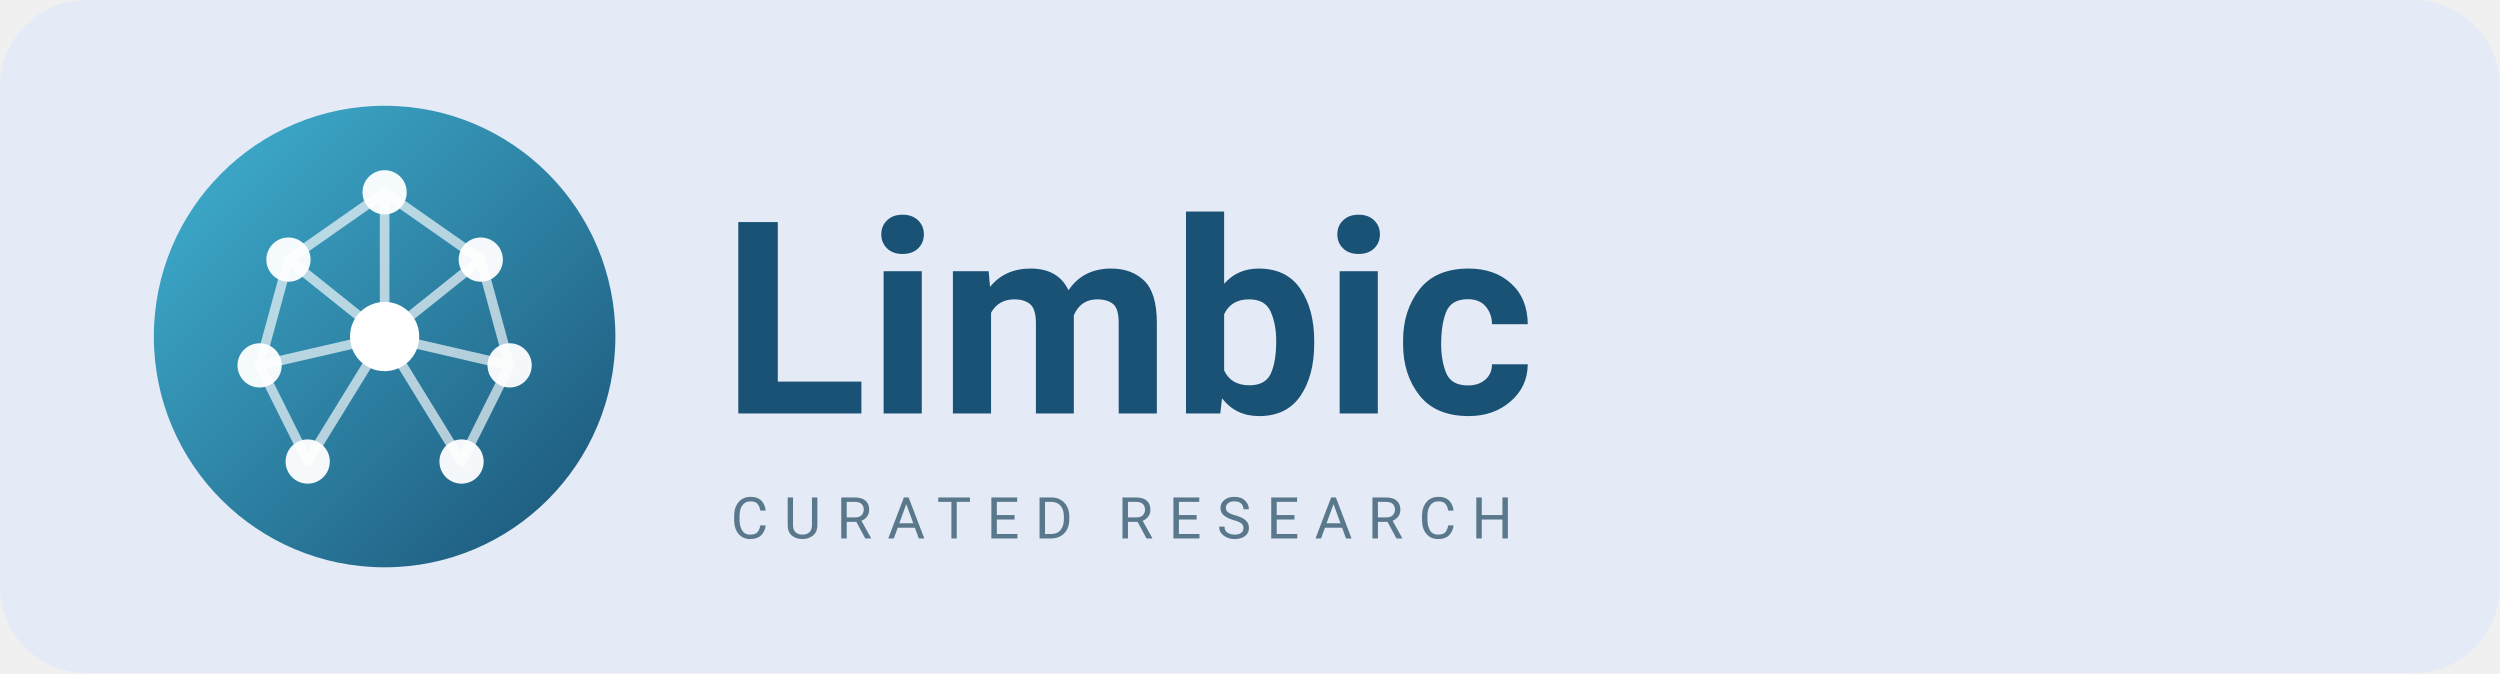
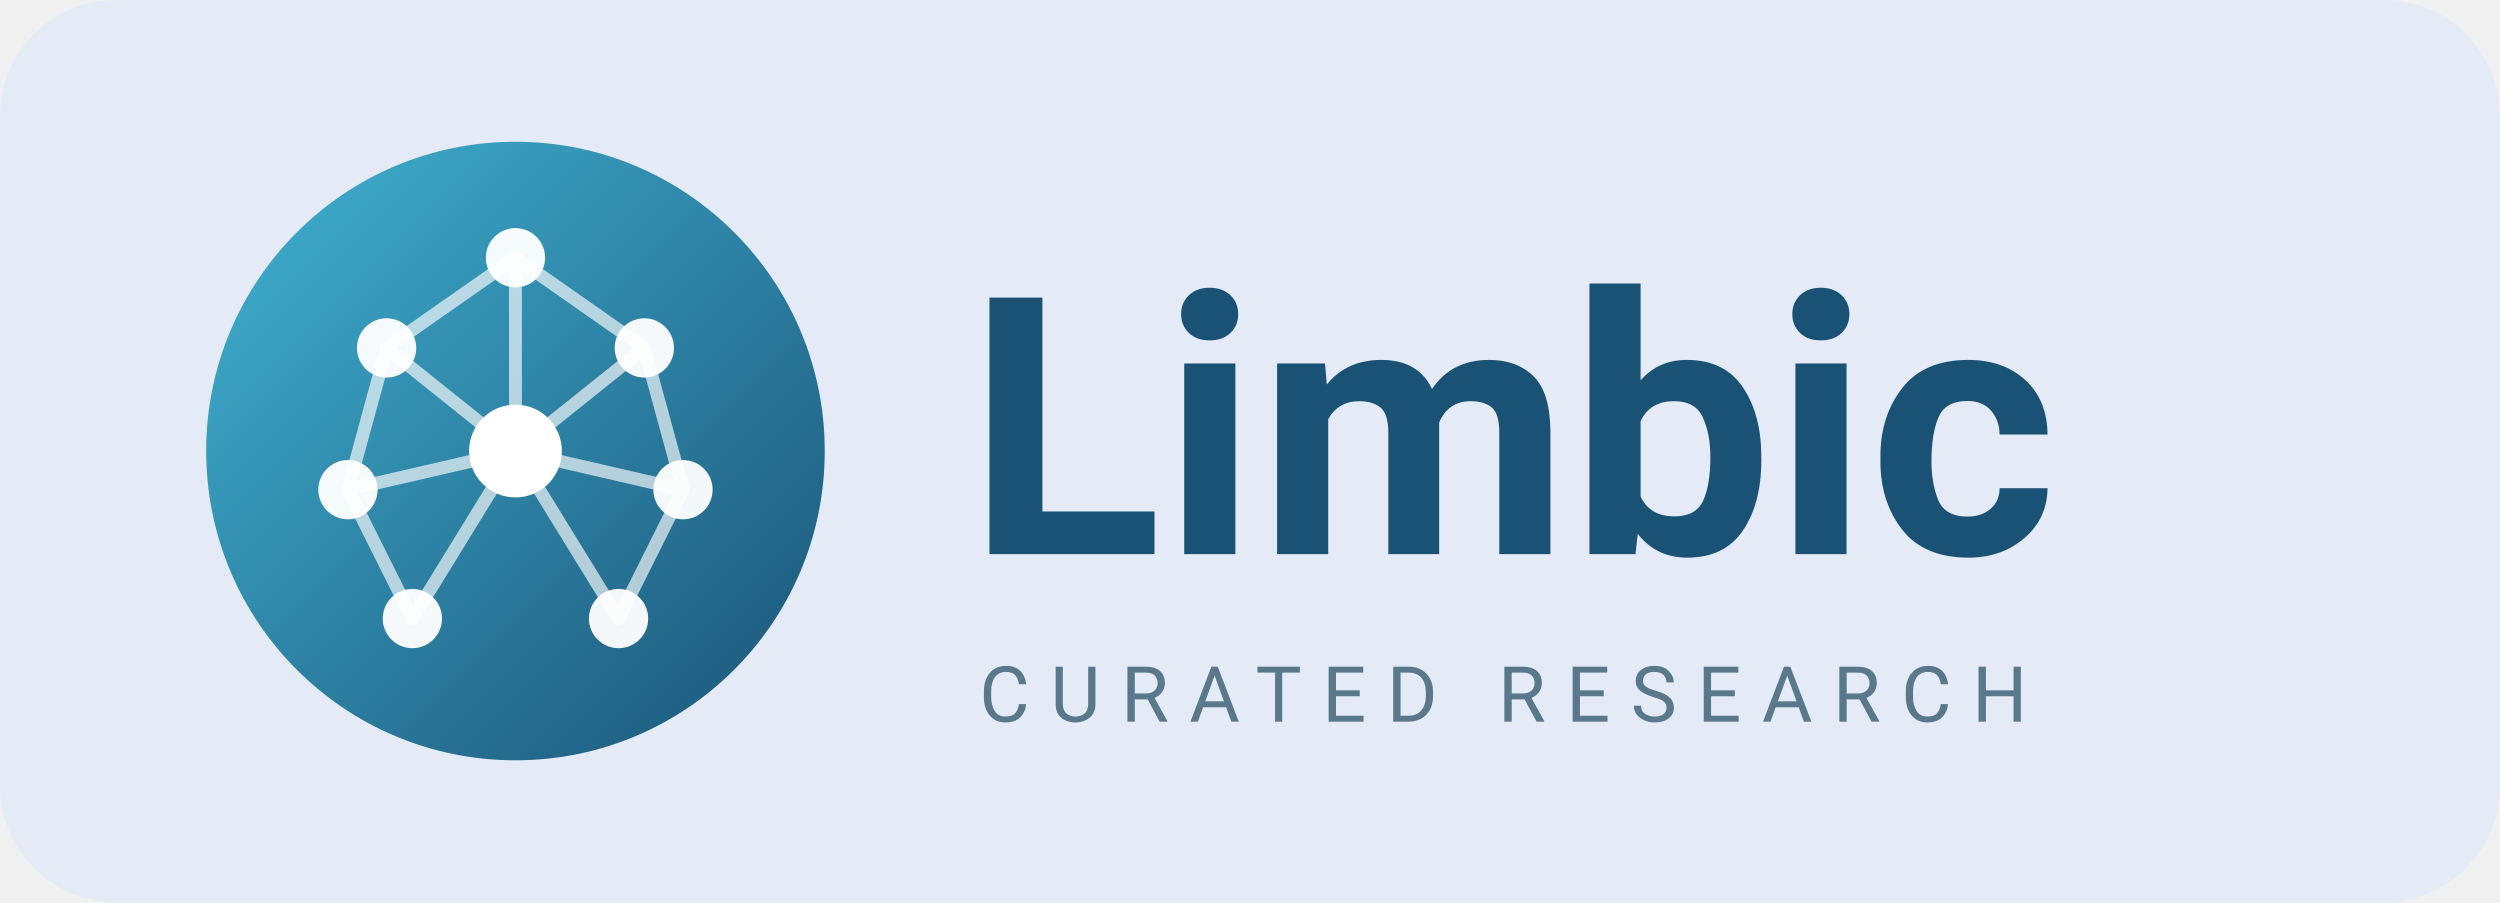
- <svg xmlns="http://www.w3.org/2000/svg" viewBox="0 0 520 140" width="520" height="140" role="img" aria-label="Limbic — Curated Research">
+ <svg xmlns="http://www.w3.org/2000/svg" viewBox="0 0 388 140" width="388" height="140" role="img" aria-label="Limbic — Curated Research">
  <defs>
    <linearGradient id="g" x1="0" y1="0" x2="1" y2="1">
      <stop offset="0%" stop-color="#41B3D3" />
      <stop offset="100%" stop-color="#1A5276" />
    </linearGradient>
  </defs>
-   <rect x="0" y="0" width="520" height="140" rx="18" fill="#DBE7FB" fill-opacity="0.55" />
+   <rect x="0" y="0" width="388" height="140" rx="18" fill="#DBE7FB" fill-opacity="0.55" />
  <circle cx="80" cy="70" r="48" fill="url(#g)" />
  <g stroke="#FFFFFF" stroke-width="2" opacity="0.65" stroke-linecap="round">
    <line x1="60" y1="54" x2="80" y2="40" />
    <line x1="80" y1="40" x2="100" y2="54" />
    <line x1="60" y1="54" x2="54" y2="76" />
    <line x1="60" y1="54" x2="80" y2="70" />
    <line x1="80" y1="40" x2="80" y2="70" />
    <line x1="100" y1="54" x2="80" y2="70" />
    <line x1="100" y1="54" x2="106" y2="76" />
    <line x1="54" y1="76" x2="80" y2="70" />
    <line x1="80" y1="70" x2="106" y2="76" />
    <line x1="54" y1="76" x2="64" y2="96" />
    <line x1="80" y1="70" x2="64" y2="96" />
    <line x1="80" y1="70" x2="96" y2="96" />
    <line x1="106" y1="76" x2="96" y2="96" />
  </g>
  <g fill="#FFFFFF">
    <circle cx="60" cy="54" r="4.6" opacity="0.95" />
    <circle cx="80" cy="40" r="4.6" opacity="0.95" />
    <circle cx="100" cy="54" r="4.6" opacity="0.95" />
    <circle cx="54" cy="76" r="4.6" opacity="0.95" />
    <circle cx="80" cy="70" r="7.2" />
    <circle cx="106" cy="76" r="4.6" opacity="0.95" />
    <circle cx="64" cy="96" r="4.6" opacity="0.95" />
    <circle cx="96" cy="96" r="4.6" opacity="0.95" />
  </g>
  <text x="150" y="86" font-family="ui-sans-serif, system-ui, -apple-system, Segoe UI, Roboto, Helvetica, Arial" font-size="56" font-weight="750" fill="#1A5276">Limbic</text>
  <text x="152" y="112" font-family="ui-sans-serif, system-ui, -apple-system, Segoe UI, Roboto, Helvetica, Arial" font-size="12" letter-spacing="3.2" fill="#4B6B80" opacity="0.9">CURATED RESEARCH</text>
</svg>
